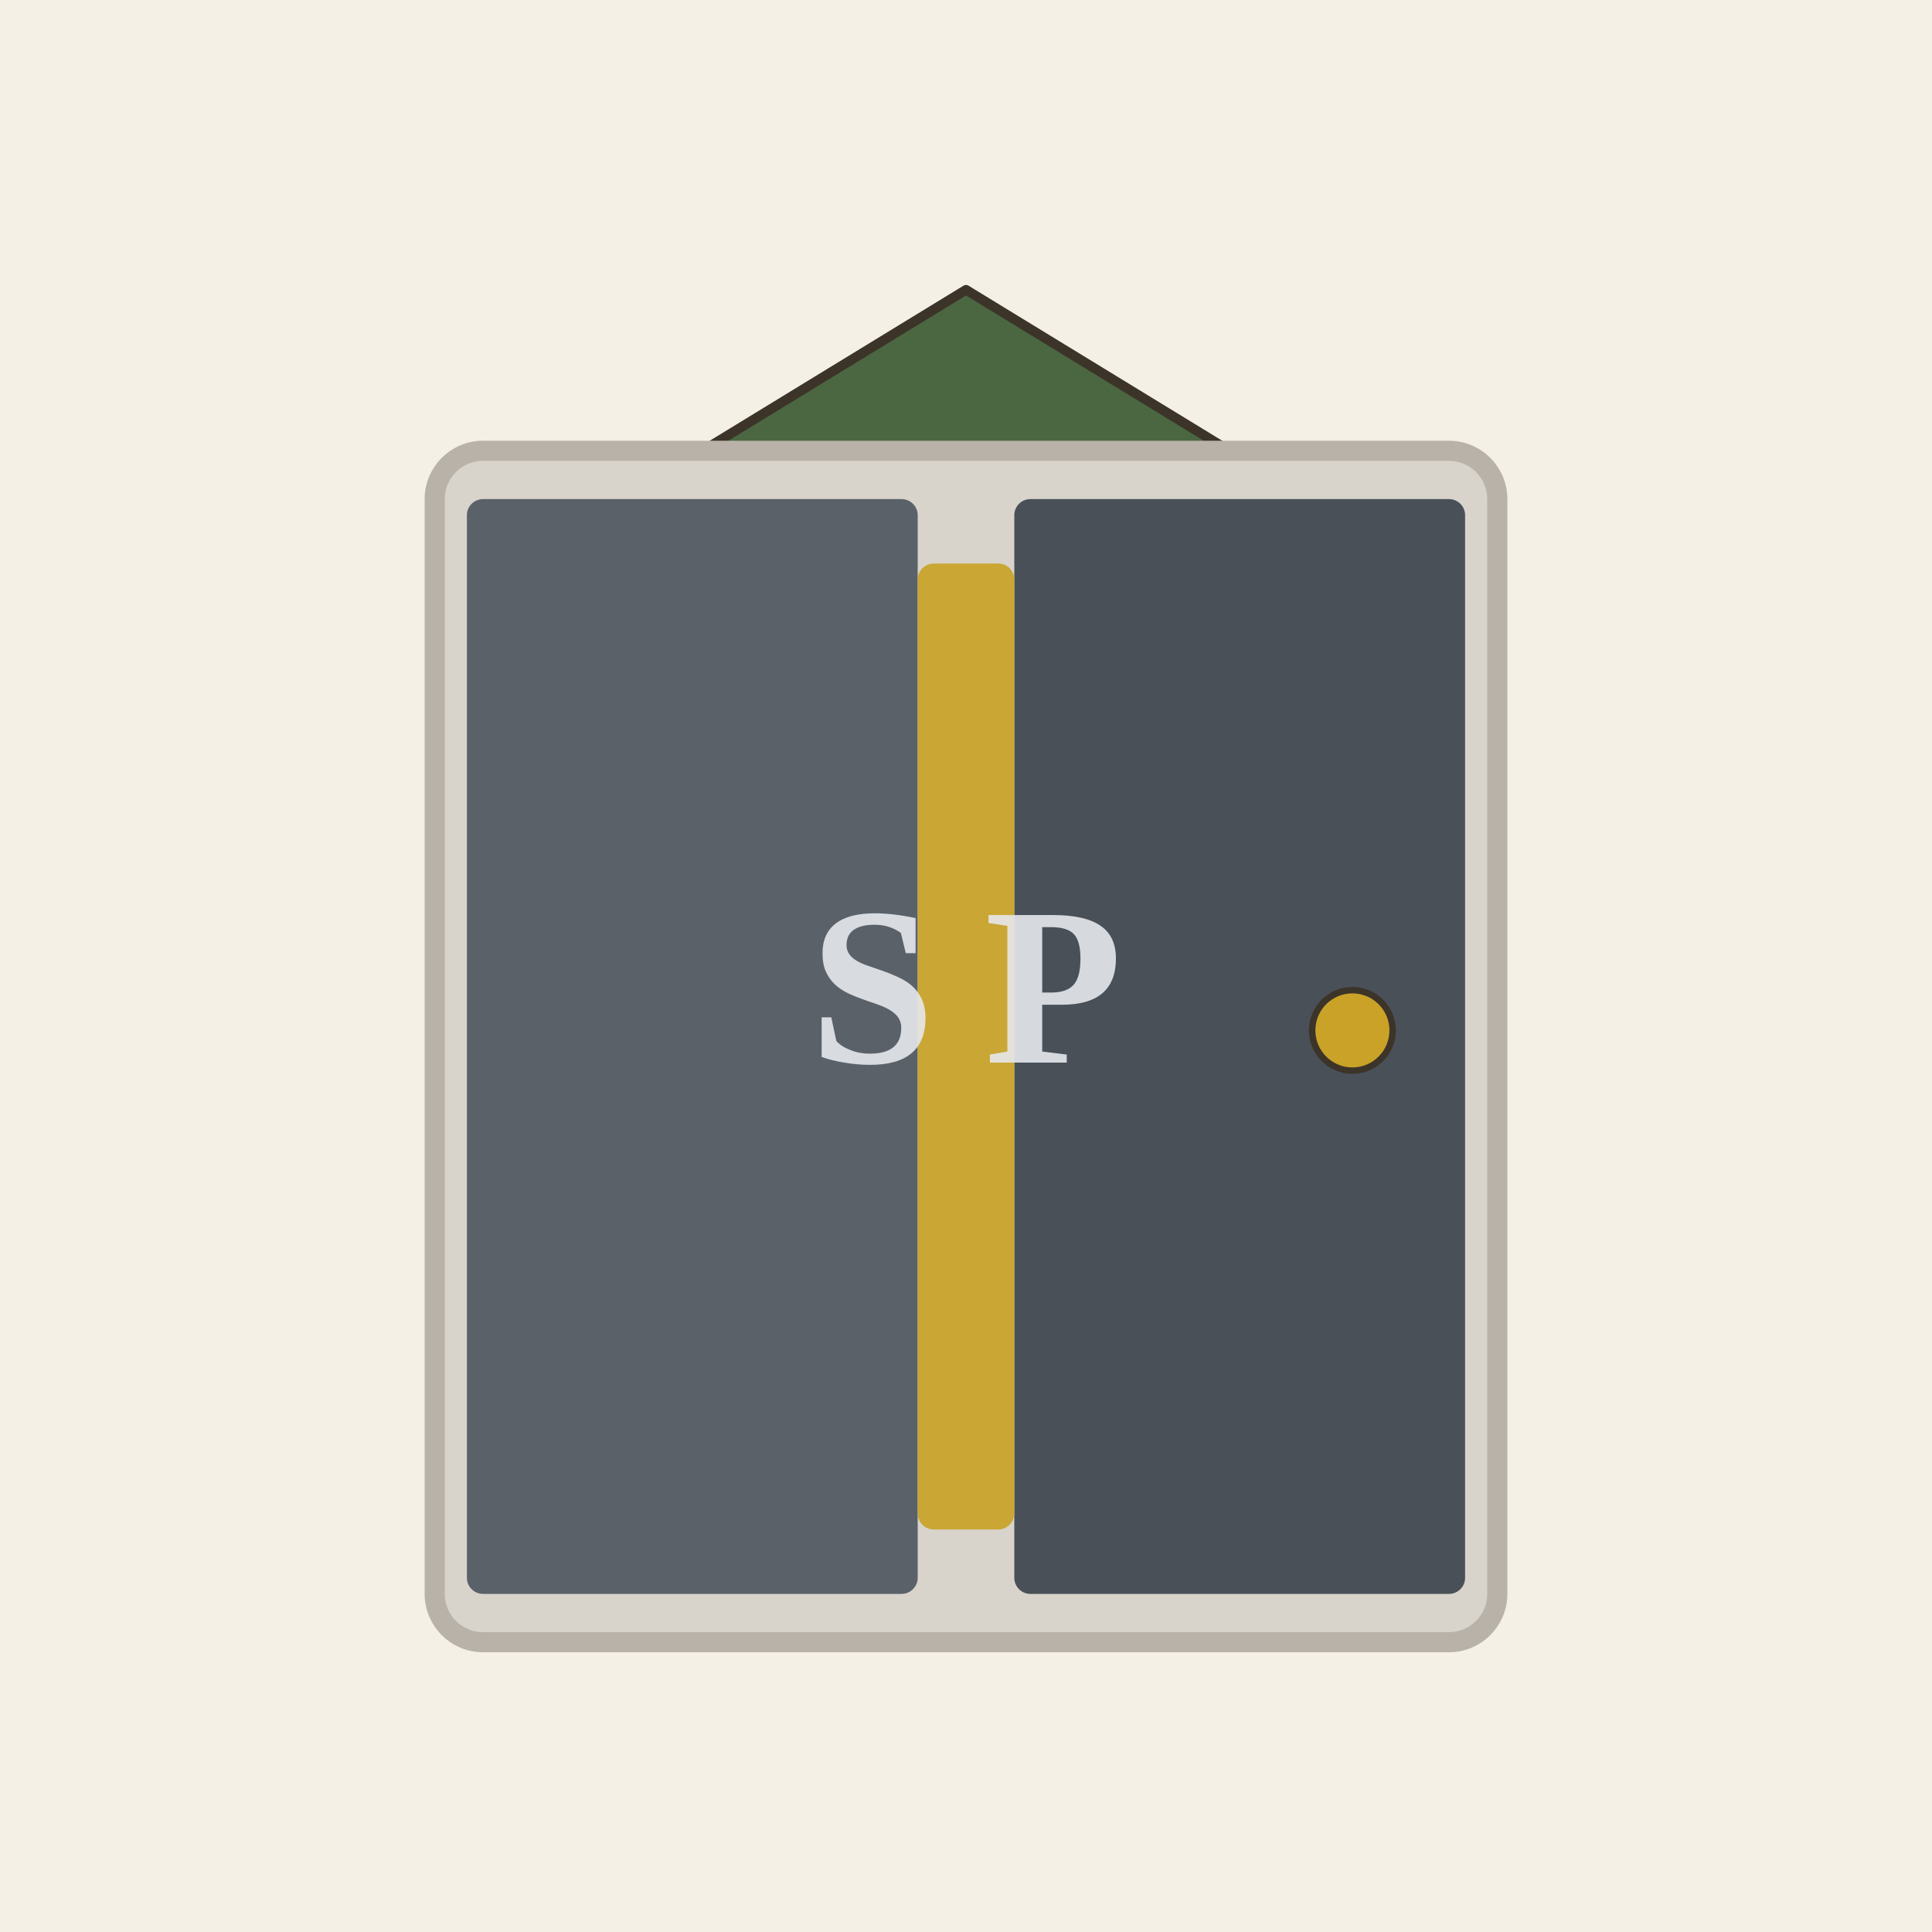
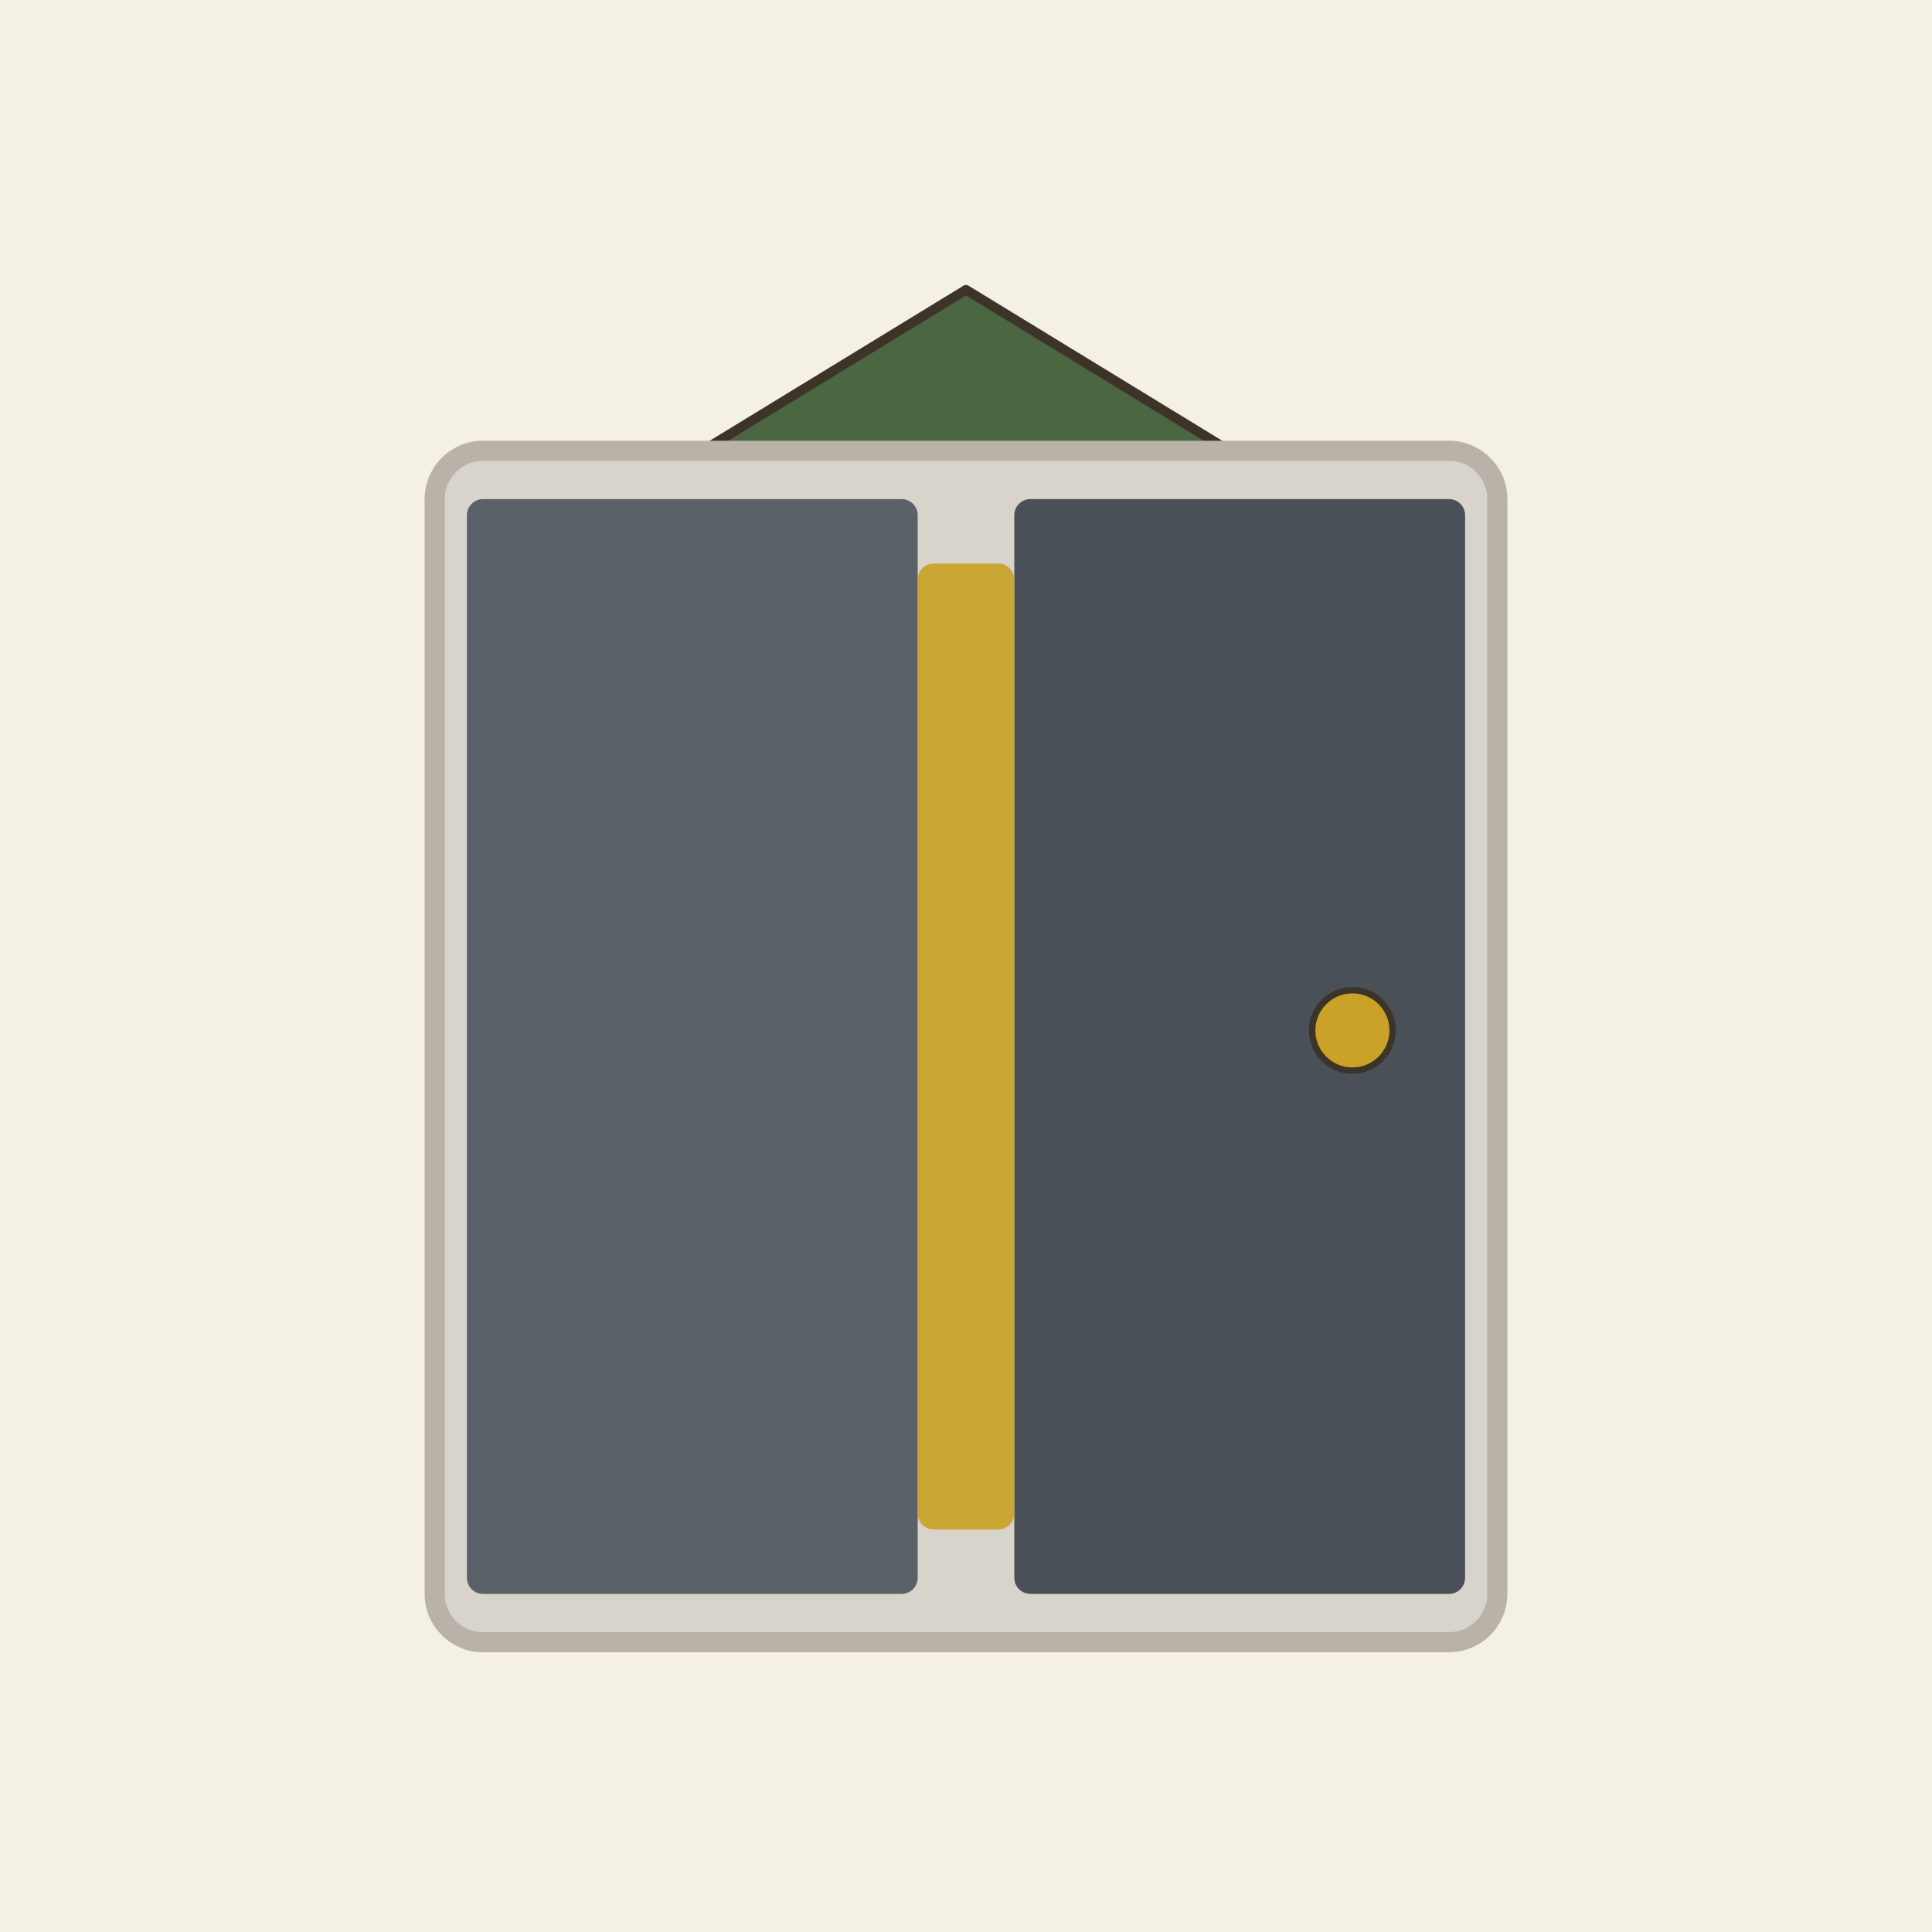
<svg xmlns="http://www.w3.org/2000/svg" width="240" height="240" viewBox="0 0 240 240" role="img" aria-hidden="true">
  <rect width="240" height="240" fill="#f4f0e6" />
  <path d="M84 58 L156 58 L120 36 Z" fill="#4a6741" stroke="#3d3429" stroke-width="1.2" stroke-linejoin="round" />
  <rect x="54" y="56" width="132" height="148" rx="6" fill="#d8d4cc" stroke="#b8b2a8" stroke-width="2.5" />
  <rect x="58" y="62" width="56" height="136" rx="2" fill="#5a6169" />
  <rect x="126" y="62" width="56" height="136" rx="2" fill="#4a5058" />
  <rect x="114" y="70" width="12" height="120" rx="2" fill="#c9a227" opacity="0.92" />
  <circle cx="168" cy="128" r="5" fill="#c9a227" stroke="#3d3429" stroke-width="0.8" />
-   <text x="120" y="132" text-anchor="middle" font-family="Source Sans 3, system-ui, sans-serif" font-size="28" font-weight="600" letter-spacing="0.22em" fill="rgba(230,232,236,0.9)">SP</text>
</svg>
